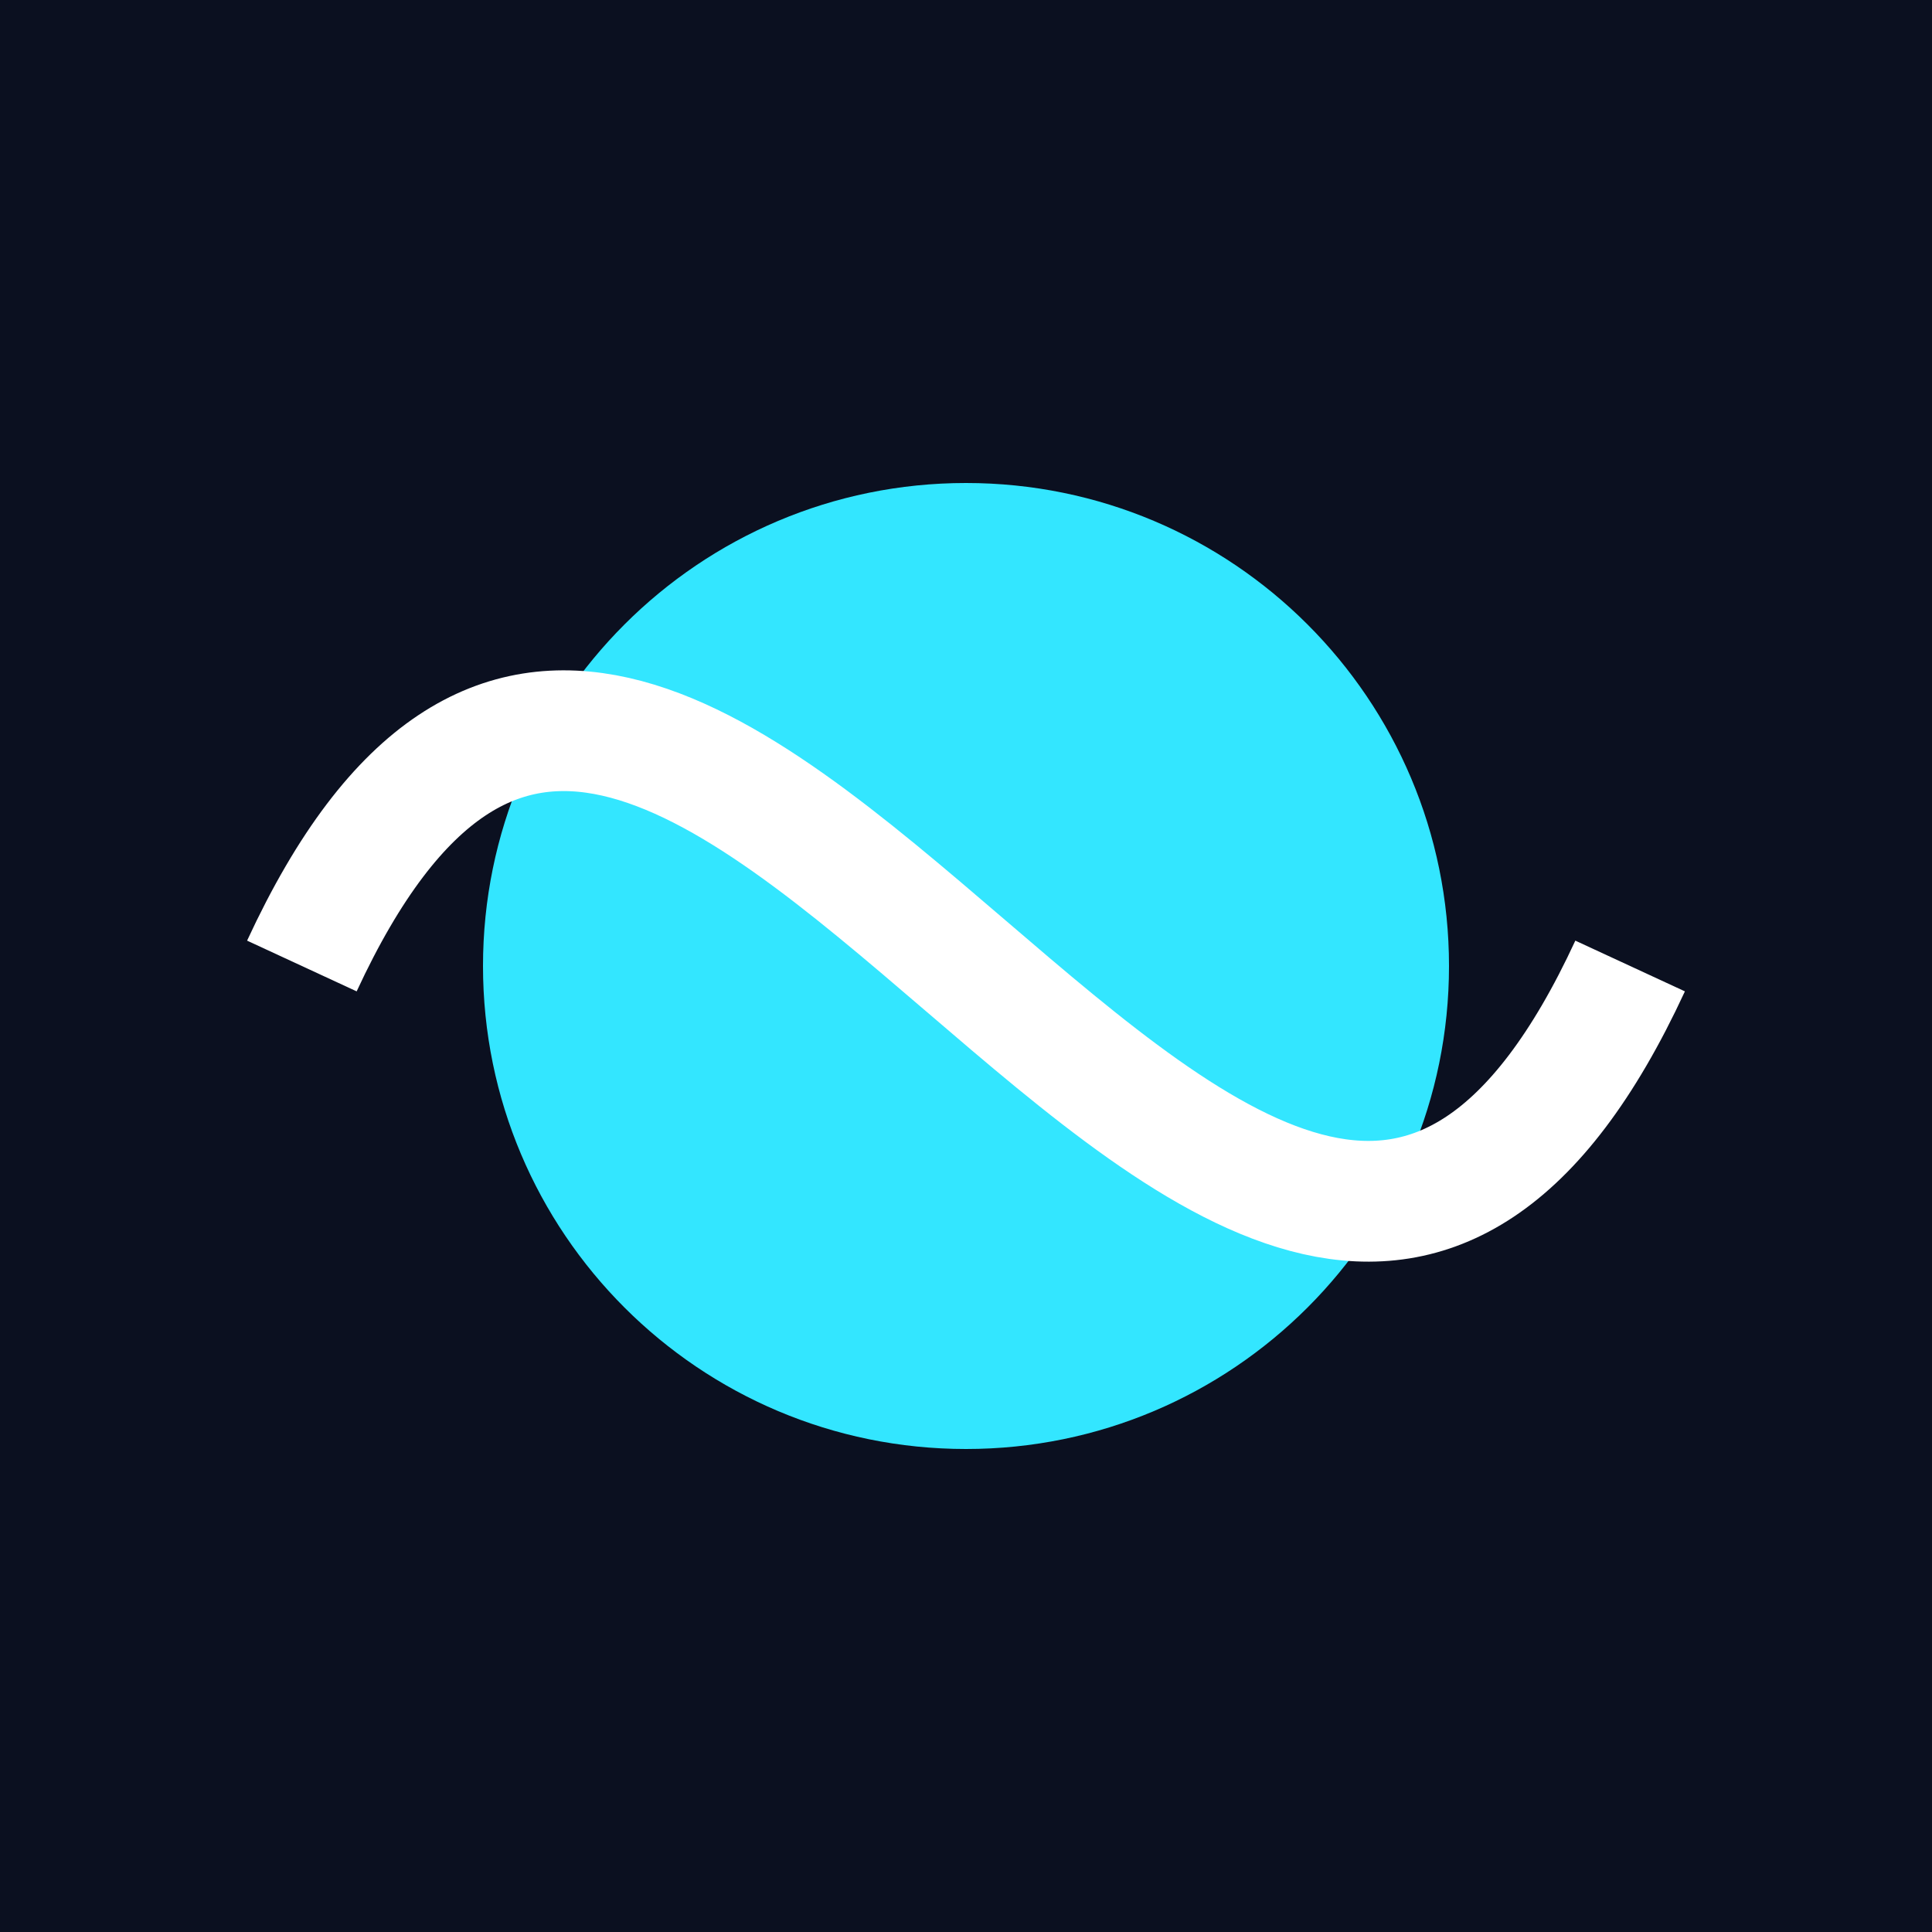
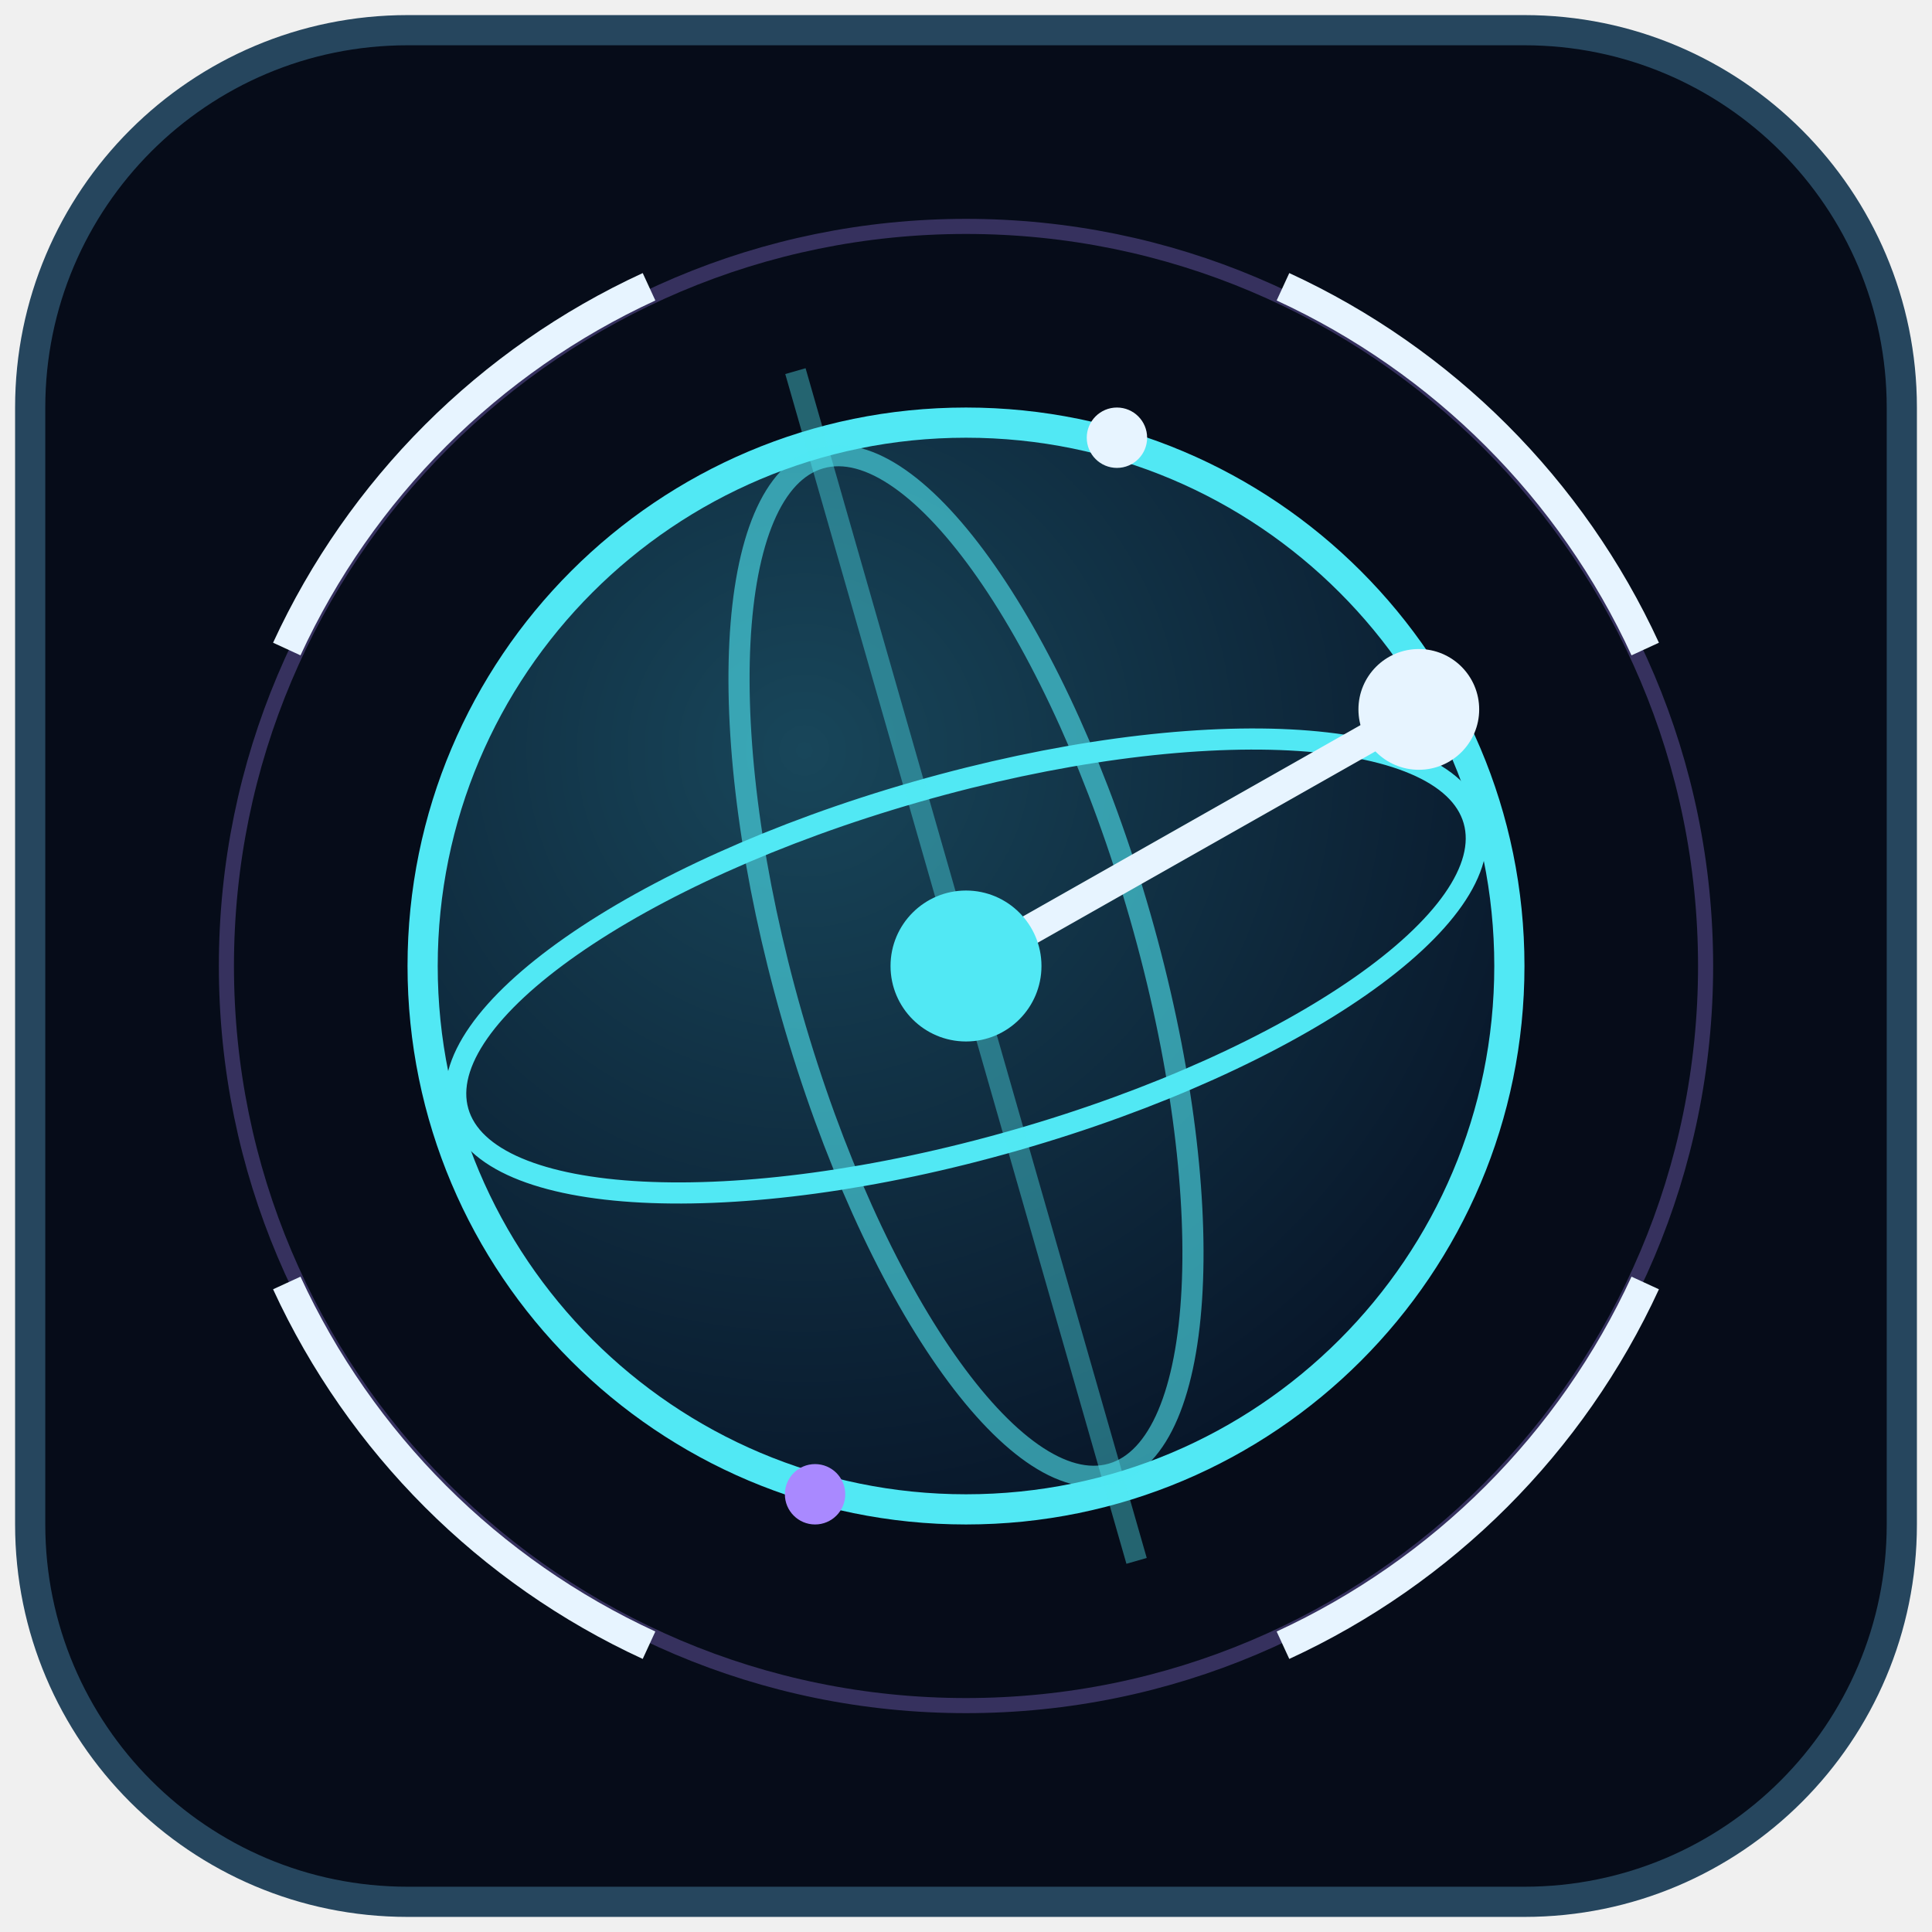
- <svg xmlns="http://www.w3.org/2000/svg" height="128" width="128">
-   <rect width="128" height="128" fill="#0b1020" />
-   <circle cx="64" cy="64" r="32" fill="#33e6ff" />
-   <path d="M20 64 C45 10 83 118 108 64" fill="none" stroke="#ffffff" stroke-width="8" />
+ <svg xmlns="http://www.w3.org/2000/svg" width="128" height="128" viewBox="0 0 128 128">
+   <defs>
+     <radialGradient id="sphere" cx="35%" cy="30%" r="75%">
+       <stop offset="0" stop-color="#18465a" />
+       <stop offset="1" stop-color="#081629" />
+     </radialGradient>
+   </defs>
+   <rect x="2" y="2" width="124" height="124" rx="25" fill="#060c19" stroke="#26465e" stroke-width="2" />
+   <circle cx="64" cy="64" r="49" fill="none" stroke="#a989ff" stroke-opacity=".3" />
+   <path d="M19 43 A49 49 0 0 1 43 19 M85 19 A49 49 0 0 1 109 43 M109 85 A49 49 0 0 1 85 109 M43 109 A49 49 0 0 1 19 85" fill="none" stroke="#e7f4ff" stroke-width="2" />
+   <circle cx="64" cy="64" r="36" fill="url(#sphere)" stroke="#51e8f4" stroke-width="2" />
+   <g transform="rotate(-16 64 64)" fill="none" stroke="#51e8f4" stroke-width="1.4">
+     <ellipse cx="64" cy="64" rx="12" ry="35" stroke-opacity=".6" />
+     <ellipse cx="64" cy="64" rx="35" ry="12" />
+     <path d="M64 23 V105" stroke-opacity=".4" />
+   </g>
+   <path d="M64 64 L94 47" fill="none" stroke="#e7f4ff" stroke-width="2" />
+   <circle cx="94" cy="47" r="4" fill="#e7f4ff" />
+   <circle cx="64" cy="64" r="5" fill="#51e8f4" />
+   <circle cx="74" cy="29" r="2" fill="#e7f4ff" />
+   <circle cx="54" cy="99" r="2" fill="#a989ff" />
</svg>
